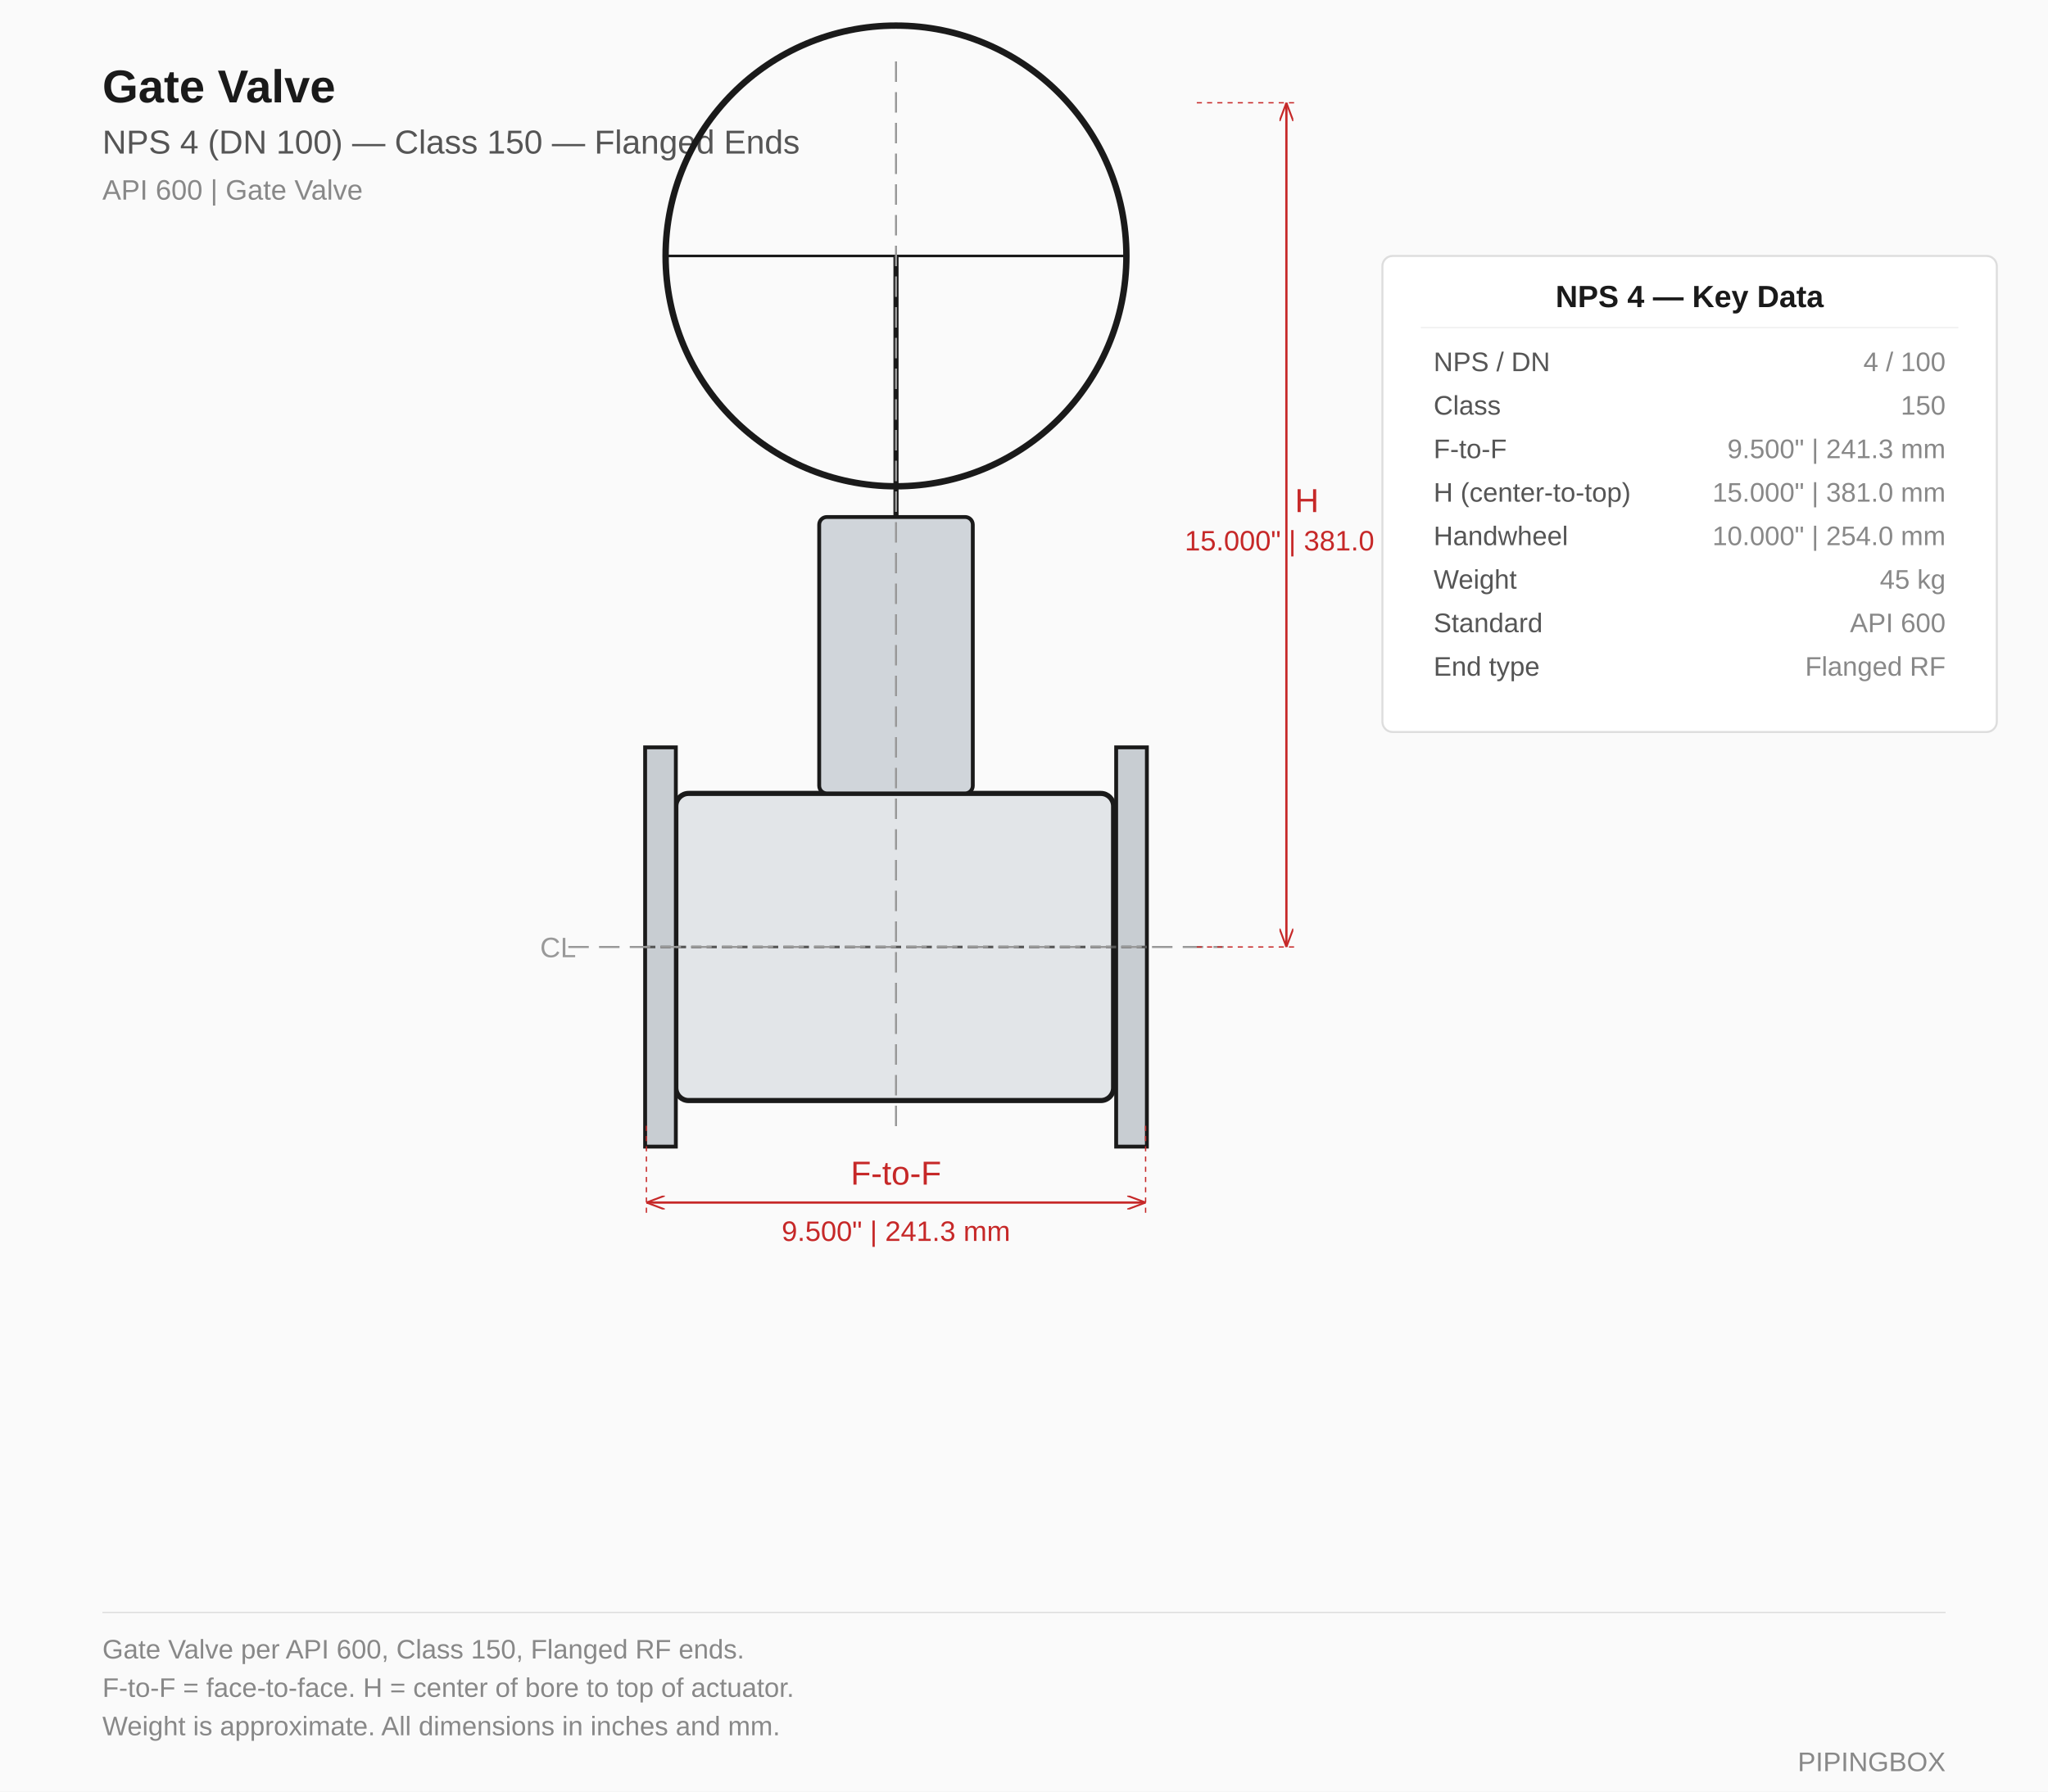
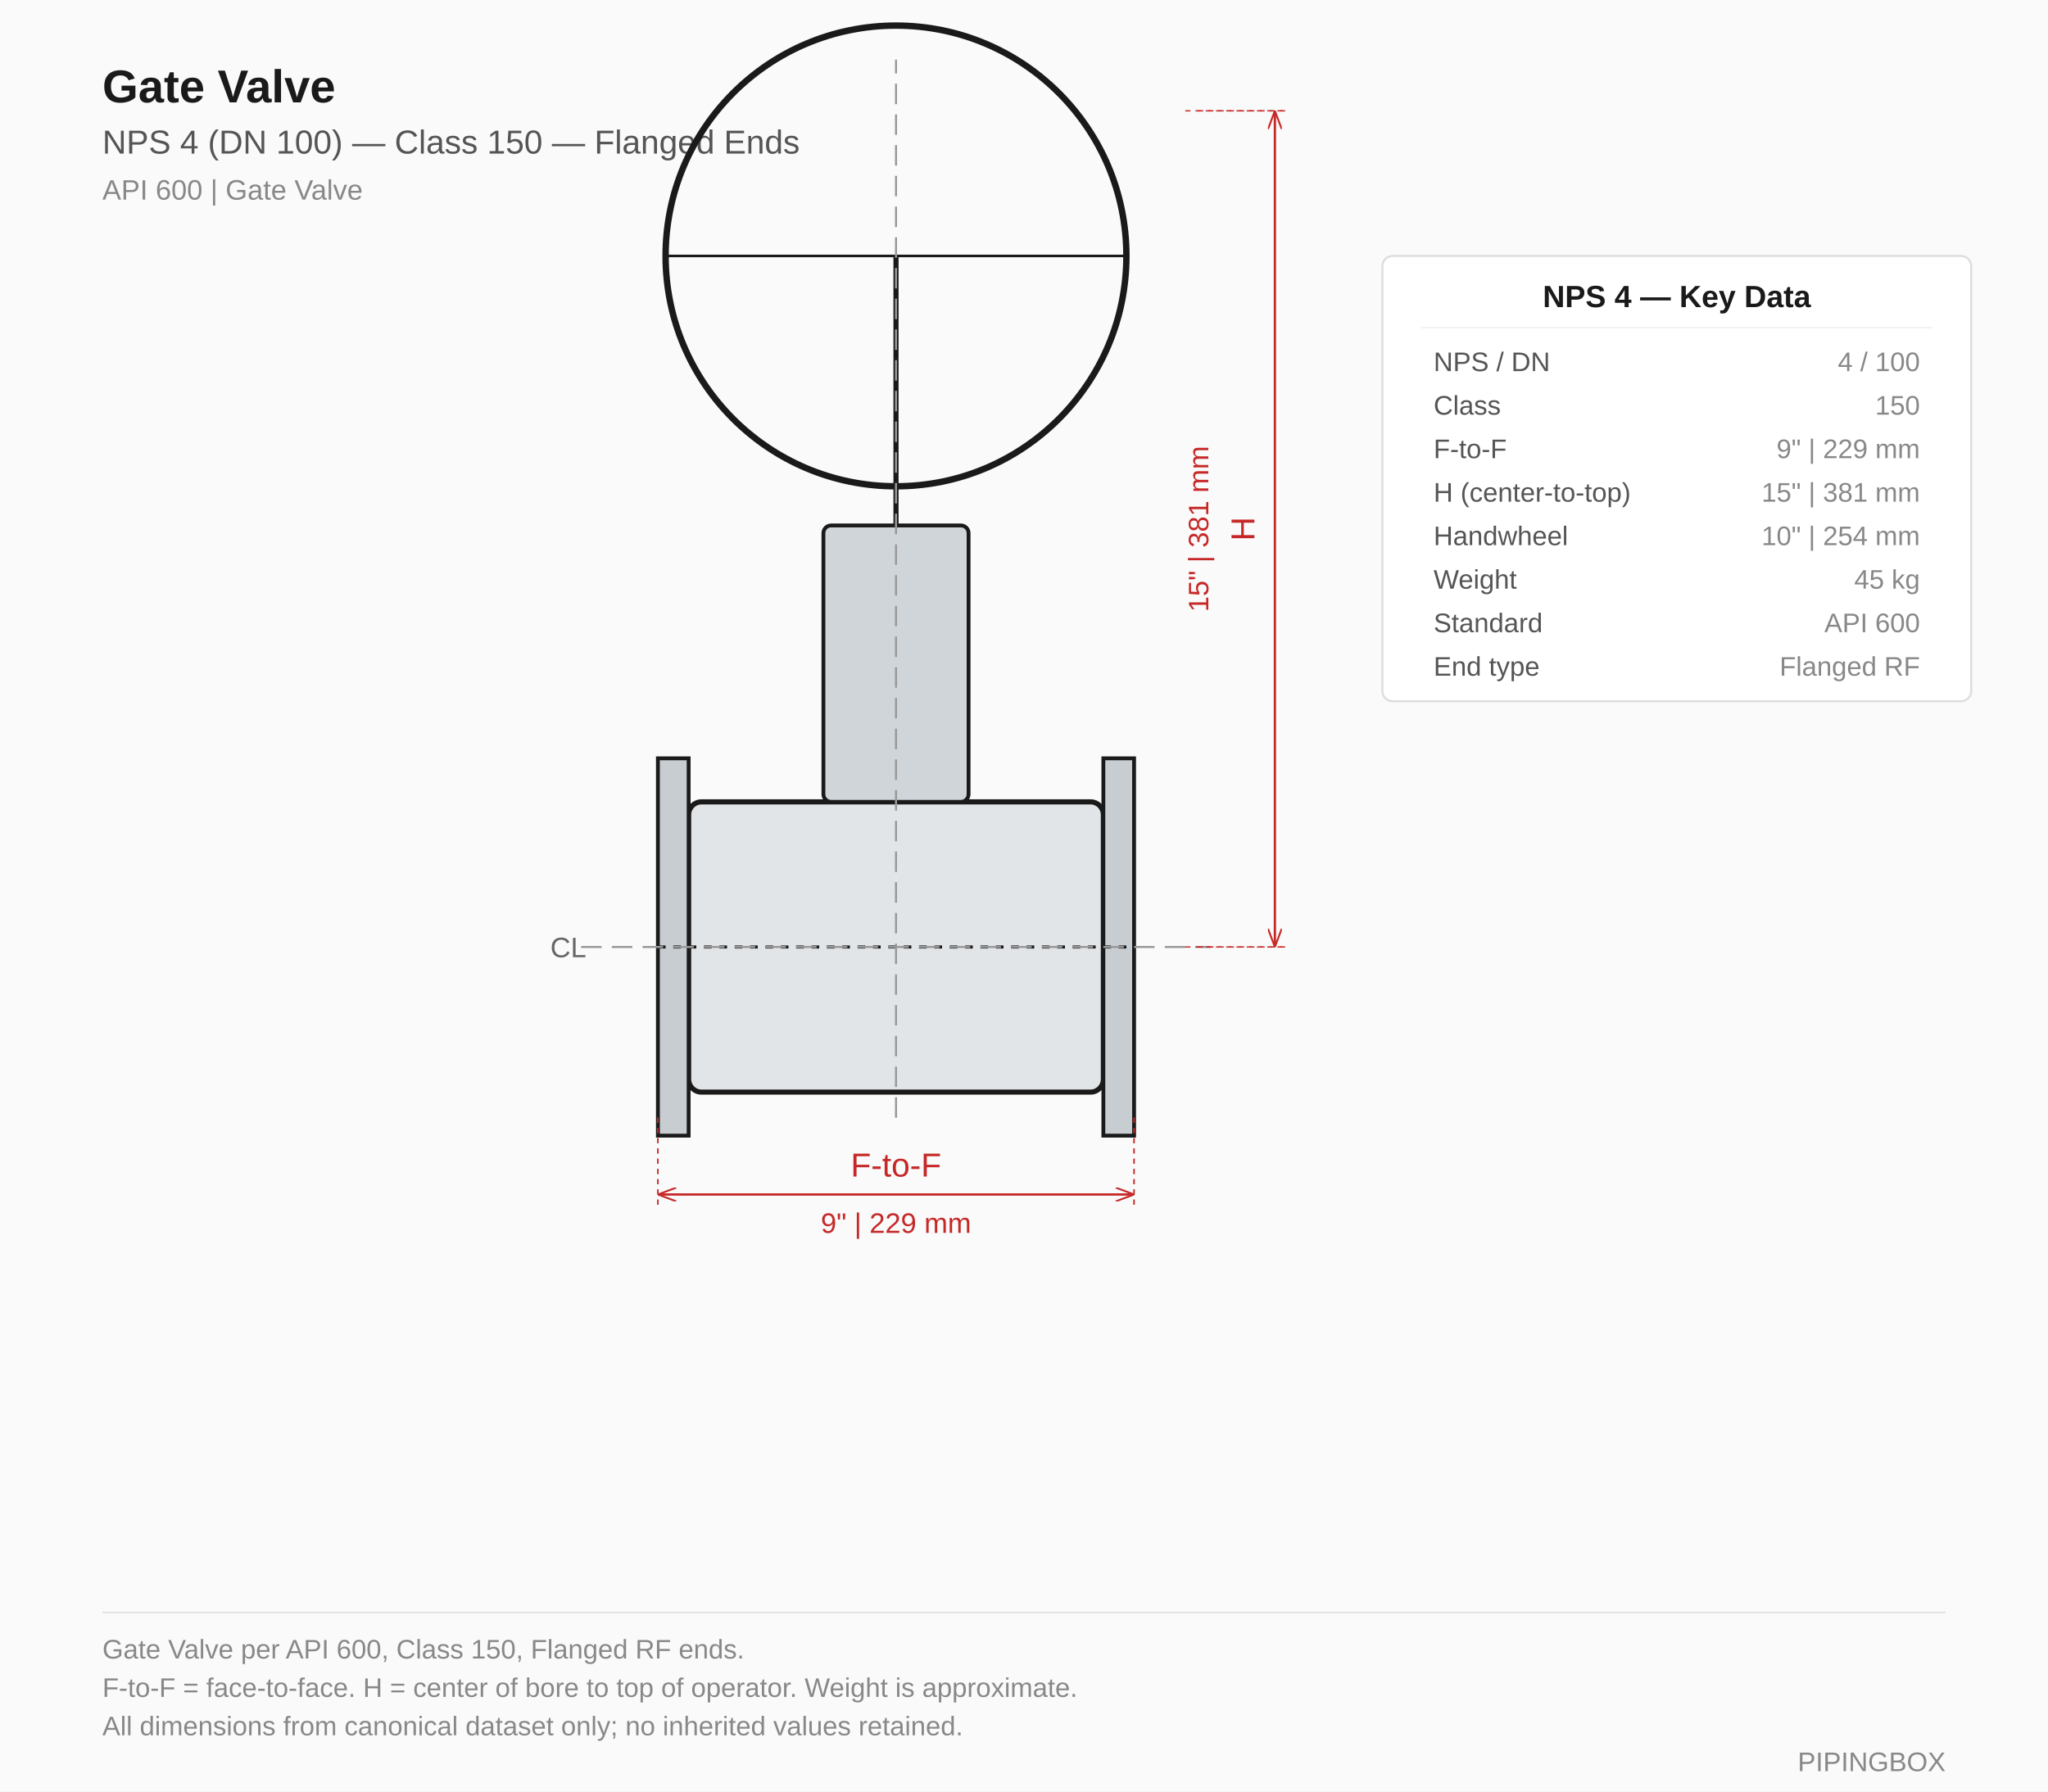
<svg xmlns="http://www.w3.org/2000/svg" viewBox="0 0 800 700" width="800" height="700">
  <defs>
    <style>
    .profile{stroke:#1a1a1a;stroke-width:2;fill:#e2e5e8}
-     .bore{stroke:#555;stroke-width:1;fill:none;stroke-dasharray:4 2}
+     .profile2{stroke:#1a1a1a;stroke-width:1.6;fill:#d0d5da}
+     .winding{stroke:#555;stroke-width:1;fill:none}
    .centerline{stroke:#999;stroke-width:.8;stroke-dasharray:8 4;fill:none}
    .dim-line{stroke:#c62828;stroke-width:.9;fill:none}
    .dim-text{font-family:'Segoe UI',Arial,sans-serif;font-size:13px;fill:#c62828;text-anchor:middle}
    .dim-sub{font-family:'Segoe UI',Arial,sans-serif;font-size:11px;fill:#c62828;text-anchor:middle}
    .title{font-family:'Segoe UI',Arial,sans-serif;font-size:18px;font-weight:600;fill:#1a1a1a}
    .subtitle{font-family:'Segoe UI',Arial,sans-serif;font-size:13px;fill:#555}
    .std-ref{font-family:'Segoe UI',Arial,sans-serif;font-size:11px;fill:#888}
    .note{font-family:'Segoe UI',Arial,sans-serif;font-size:10.5px;fill:#888}
-     .label{font-family:'Segoe UI',Arial,sans-serif;font-size:11px;fill:#999;text-anchor:middle}
+     .label{font-family:'Segoe UI',Arial,sans-serif;font-size:11px;fill:#666;text-anchor:middle}
    .tbl-hdr{font-family:'Segoe UI',Arial,sans-serif;font-size:12px;fill:#1a1a1a;font-weight:600;text-anchor:middle}
    .tbl-key{font-family:'Segoe UI',Arial,sans-serif;font-size:10.5px;fill:#555;text-anchor:start}
    .tbl-val{font-family:'Segoe UI',Arial,sans-serif;font-size:10.5px;fill:#888;text-anchor:end}
+     .bore{stroke:#1a1a1a;stroke-width:1.2;stroke-dasharray:3 3;fill:none}
  </style>
    <marker id="as" markerWidth="8" markerHeight="6" refX="0" refY="3" orient="auto">
      <path d="M8,0 L0,3 L8,6" fill="none" stroke="#c62828" stroke-width=".8" />
    </marker>
    <marker id="ae" markerWidth="8" markerHeight="6" refX="8" refY="3" orient="auto">
      <path d="M0,0 L8,3 L0,6" fill="none" stroke="#c62828" stroke-width=".8" />
    </marker>
  </defs>
  <rect width="800" height="700" fill="#fafafa" />
  <text x="40" y="40" class="title">Gate Valve</text>
  <text x="40" y="60" class="subtitle">NPS 4 (DN 100) — Class 150 — Flanged Ends</text>
  <text x="40" y="78" class="std-ref">API 600 | Gate Valve</text>
-   <rect x="264" y="310" width="171" height="120" rx="5" class="profile" />
-   <rect x="252" y="292" width="12" height="156" fill="#c8cdd2" stroke="#1a1a1a" stroke-width="1.5" />
-   <rect x="436" y="292" width="12" height="156" fill="#c8cdd2" stroke="#1a1a1a" stroke-width="1.5" />
-   <line x1="252" y1="370" x2="448" y2="370" class="bore" />
-   <rect x="320" y="202" width="60" height="108" rx="3" fill="#d0d5da" stroke="#1a1a1a" stroke-width="1.5" />
-   <line x1="350" y1="202" x2="350" y2="100" stroke="#1a1a1a" stroke-width="2" />
+   <rect x="269" y="313.3" width="162" height="113.4" rx="5" class="profile" />
+   <rect x="257" y="296.29" width="12" height="147.42" fill="#c8cdd2" stroke="#1a1a1a" stroke-width="1.5" />
+   <rect x="431" y="296.29" width="12" height="147.42" fill="#c8cdd2" stroke="#1a1a1a" stroke-width="1.5" />
+   <line x1="257" y1="370" x2="443" y2="370" class="bore" />
+   <rect x="321.65" y="205.3" width="56.7" height="108" rx="3" fill="#d0d5da" stroke="#1a1a1a" stroke-width="1.5" />
+   <line x1="350" y1="205.3" x2="350" y2="100" stroke="#1a1a1a" stroke-width="2" />
  <circle cx="350" cy="100" r="90" fill="none" stroke="#1a1a1a" stroke-width="2.5" />
  <line x1="260" y1="100" x2="440" y2="100" stroke="#1a1a1a" stroke-width="1" />
-   <line x1="222" y1="370" x2="478" y2="370" class="centerline" />
-   <text x="218" y="374" class="label" text-anchor="end">CL</text>
-   <line x1="350" y1="440" x2="350" y2="20" class="centerline" />
-   <line x1="252.5" y1="439.85" x2="252.5" y2="474.85" stroke="#c62828" stroke-width=".5" stroke-dasharray="2 2" />
-   <line x1="447.5" y1="439.85" x2="447.5" y2="474.85" stroke="#c62828" stroke-width=".5" stroke-dasharray="2 2" />
-   <line x1="252.5" y1="469.85" x2="447.5" y2="469.85" class="dim-line" marker-start="url(#as)" marker-end="url(#ae)" />
-   <text x="350" y="462.85" class="dim-text">F-to-F</text>
-   <text x="350" y="484.85" class="dim-sub">9.500" | 241.3 mm</text>
-   <line x1="467.5" y1="370" x2="507.5" y2="370" stroke="#c62828" stroke-width=".5" stroke-dasharray="2 2" />
-   <line x1="467.5" y1="40.15" x2="507.5" y2="40.15" stroke="#c62828" stroke-width=".5" stroke-dasharray="2 2" />
-   <line x1="502.5" y1="40.15" x2="502.5" y2="370" class="dim-line" marker-start="url(#as)" marker-end="url(#ae)" />
-   <text x="510.5" y="200.075" class="dim-text" text-anchor="start">H</text>
-   <text x="510.5" y="215.075" class="dim-sub" text-anchor="start">15.000" | 381.0 mm</text>
-   <rect x="540" y="100" width="240" height="186" rx="4" fill="white" stroke="#ddd" stroke-width=".8" />
-   <text x="660" y="120" class="tbl-hdr">NPS 4 — Key Data</text>
-   <line x1="555" y1="128" x2="765" y2="128" stroke="#eee" stroke-width=".5" />
+   <line x1="227" y1="370" x2="473" y2="370" class="centerline" />
+   <text x="222" y="374" class="label" text-anchor="end">CL</text>
+   <line x1="350" y1="436.7" x2="350" y2="23.3" class="centerline" />
+   <line x1="257" y1="436.7" x2="257" y2="471.7" stroke="#c62828" stroke-width=".5" stroke-dasharray="2 2" />
+   <line x1="443" y1="436.7" x2="443" y2="471.7" stroke="#c62828" stroke-width=".5" stroke-dasharray="2 2" />
+   <line x1="257" y1="466.7" x2="443" y2="466.7" class="dim-line" marker-start="url(#as)" marker-end="url(#ae)" />
+   <text x="350" y="459.7" class="dim-text">F-to-F</text>
+   <text x="350" y="481.7" class="dim-sub">9" | 229 mm</text>
+   <line x1="257" y1="436.7" x2="257" y2="471.7" stroke="#c62828" stroke-width=".5" stroke-dasharray="2 2" />
+   <line x1="443" y1="436.7" x2="443" y2="471.7" stroke="#c62828" stroke-width=".5" stroke-dasharray="2 2" />
+   <line x1="463" y1="370" x2="503" y2="370" stroke="#c62828" stroke-width=".5" stroke-dasharray="2 2" />
+   <line x1="463" y1="43.3" x2="503" y2="43.3" stroke="#c62828" stroke-width=".5" stroke-dasharray="2 2" />
+   <line x1="498" y1="43.3" x2="498" y2="370" class="dim-line" marker-start="url(#as)" marker-end="url(#ae)" />
+   <text x="490" y="206.65" class="dim-text" transform="rotate(-90 490 206.65)">H</text>
+   <text x="472" y="206.65" class="dim-sub" transform="rotate(-90 472 206.65)">15" | 381 mm</text>
+   <line x1="468" y1="43.3" x2="503" y2="43.3" stroke="#c62828" stroke-width=".5" stroke-dasharray="2 2" />
+   <line x1="468" y1="370" x2="503" y2="370" stroke="#c62828" stroke-width=".5" stroke-dasharray="2 2" />
+   <rect x="540" y="100" width="230" height="174" rx="4" fill="white" stroke="#ddd" stroke-width=".8" />
+   <text x="655" y="120" class="tbl-hdr">NPS 4 — Key Data</text>
+   <line x1="555" y1="128" x2="755" y2="128" stroke="#eee" stroke-width=".5" />
  <text x="560" y="145" class="tbl-key">NPS / DN</text>
-   <text x="760" y="145" class="tbl-val">4 / 100</text>
+   <text x="750" y="145" class="tbl-val">4 / 100</text>
  <text x="560" y="162" class="tbl-key">Class</text>
-   <text x="760" y="162" class="tbl-val">150</text>
+   <text x="750" y="162" class="tbl-val">150</text>
  <text x="560" y="179" class="tbl-key">F-to-F</text>
-   <text x="760" y="179" class="tbl-val">9.500" | 241.3 mm</text>
+   <text x="750" y="179" class="tbl-val">9" | 229 mm</text>
  <text x="560" y="196" class="tbl-key">H (center-to-top)</text>
-   <text x="760" y="196" class="tbl-val">15.000" | 381.0 mm</text>
+   <text x="750" y="196" class="tbl-val">15" | 381 mm</text>
  <text x="560" y="213" class="tbl-key">Handwheel</text>
-   <text x="760" y="213" class="tbl-val">10.000" | 254.0 mm</text>
+   <text x="750" y="213" class="tbl-val">10" | 254 mm</text>
  <text x="560" y="230" class="tbl-key">Weight</text>
-   <text x="760" y="230" class="tbl-val">45 kg</text>
+   <text x="750" y="230" class="tbl-val">45 kg</text>
  <text x="560" y="247" class="tbl-key">Standard</text>
-   <text x="760" y="247" class="tbl-val">API 600</text>
+   <text x="750" y="247" class="tbl-val">API 600</text>
  <text x="560" y="264" class="tbl-key">End type</text>
-   <text x="760" y="264" class="tbl-val">Flanged RF</text>
+   <text x="750" y="264" class="tbl-val">Flanged RF</text>
  <line x1="40" y1="630" x2="760" y2="630" stroke="#ddd" stroke-width=".5" />
  <text x="40" y="648" class="note">Gate Valve per API 600, Class 150, Flanged RF ends.</text>
-   <text x="40" y="663" class="note">F-to-F = face-to-face. H = center of bore to top of actuator.</text>
-   <text x="40" y="678" class="note">Weight is approximate. All dimensions in inches and mm.</text>
+   <text x="40" y="663" class="note">F-to-F = face-to-face. H = center of bore to top of operator. Weight is approximate.</text>
+   <text x="40" y="678" class="note">All dimensions from canonical dataset only; no inherited values retained.</text>
  <text x="760" y="692" class="note" text-anchor="end" fill="#ccc">PIPINGBOX</text>
</svg>
